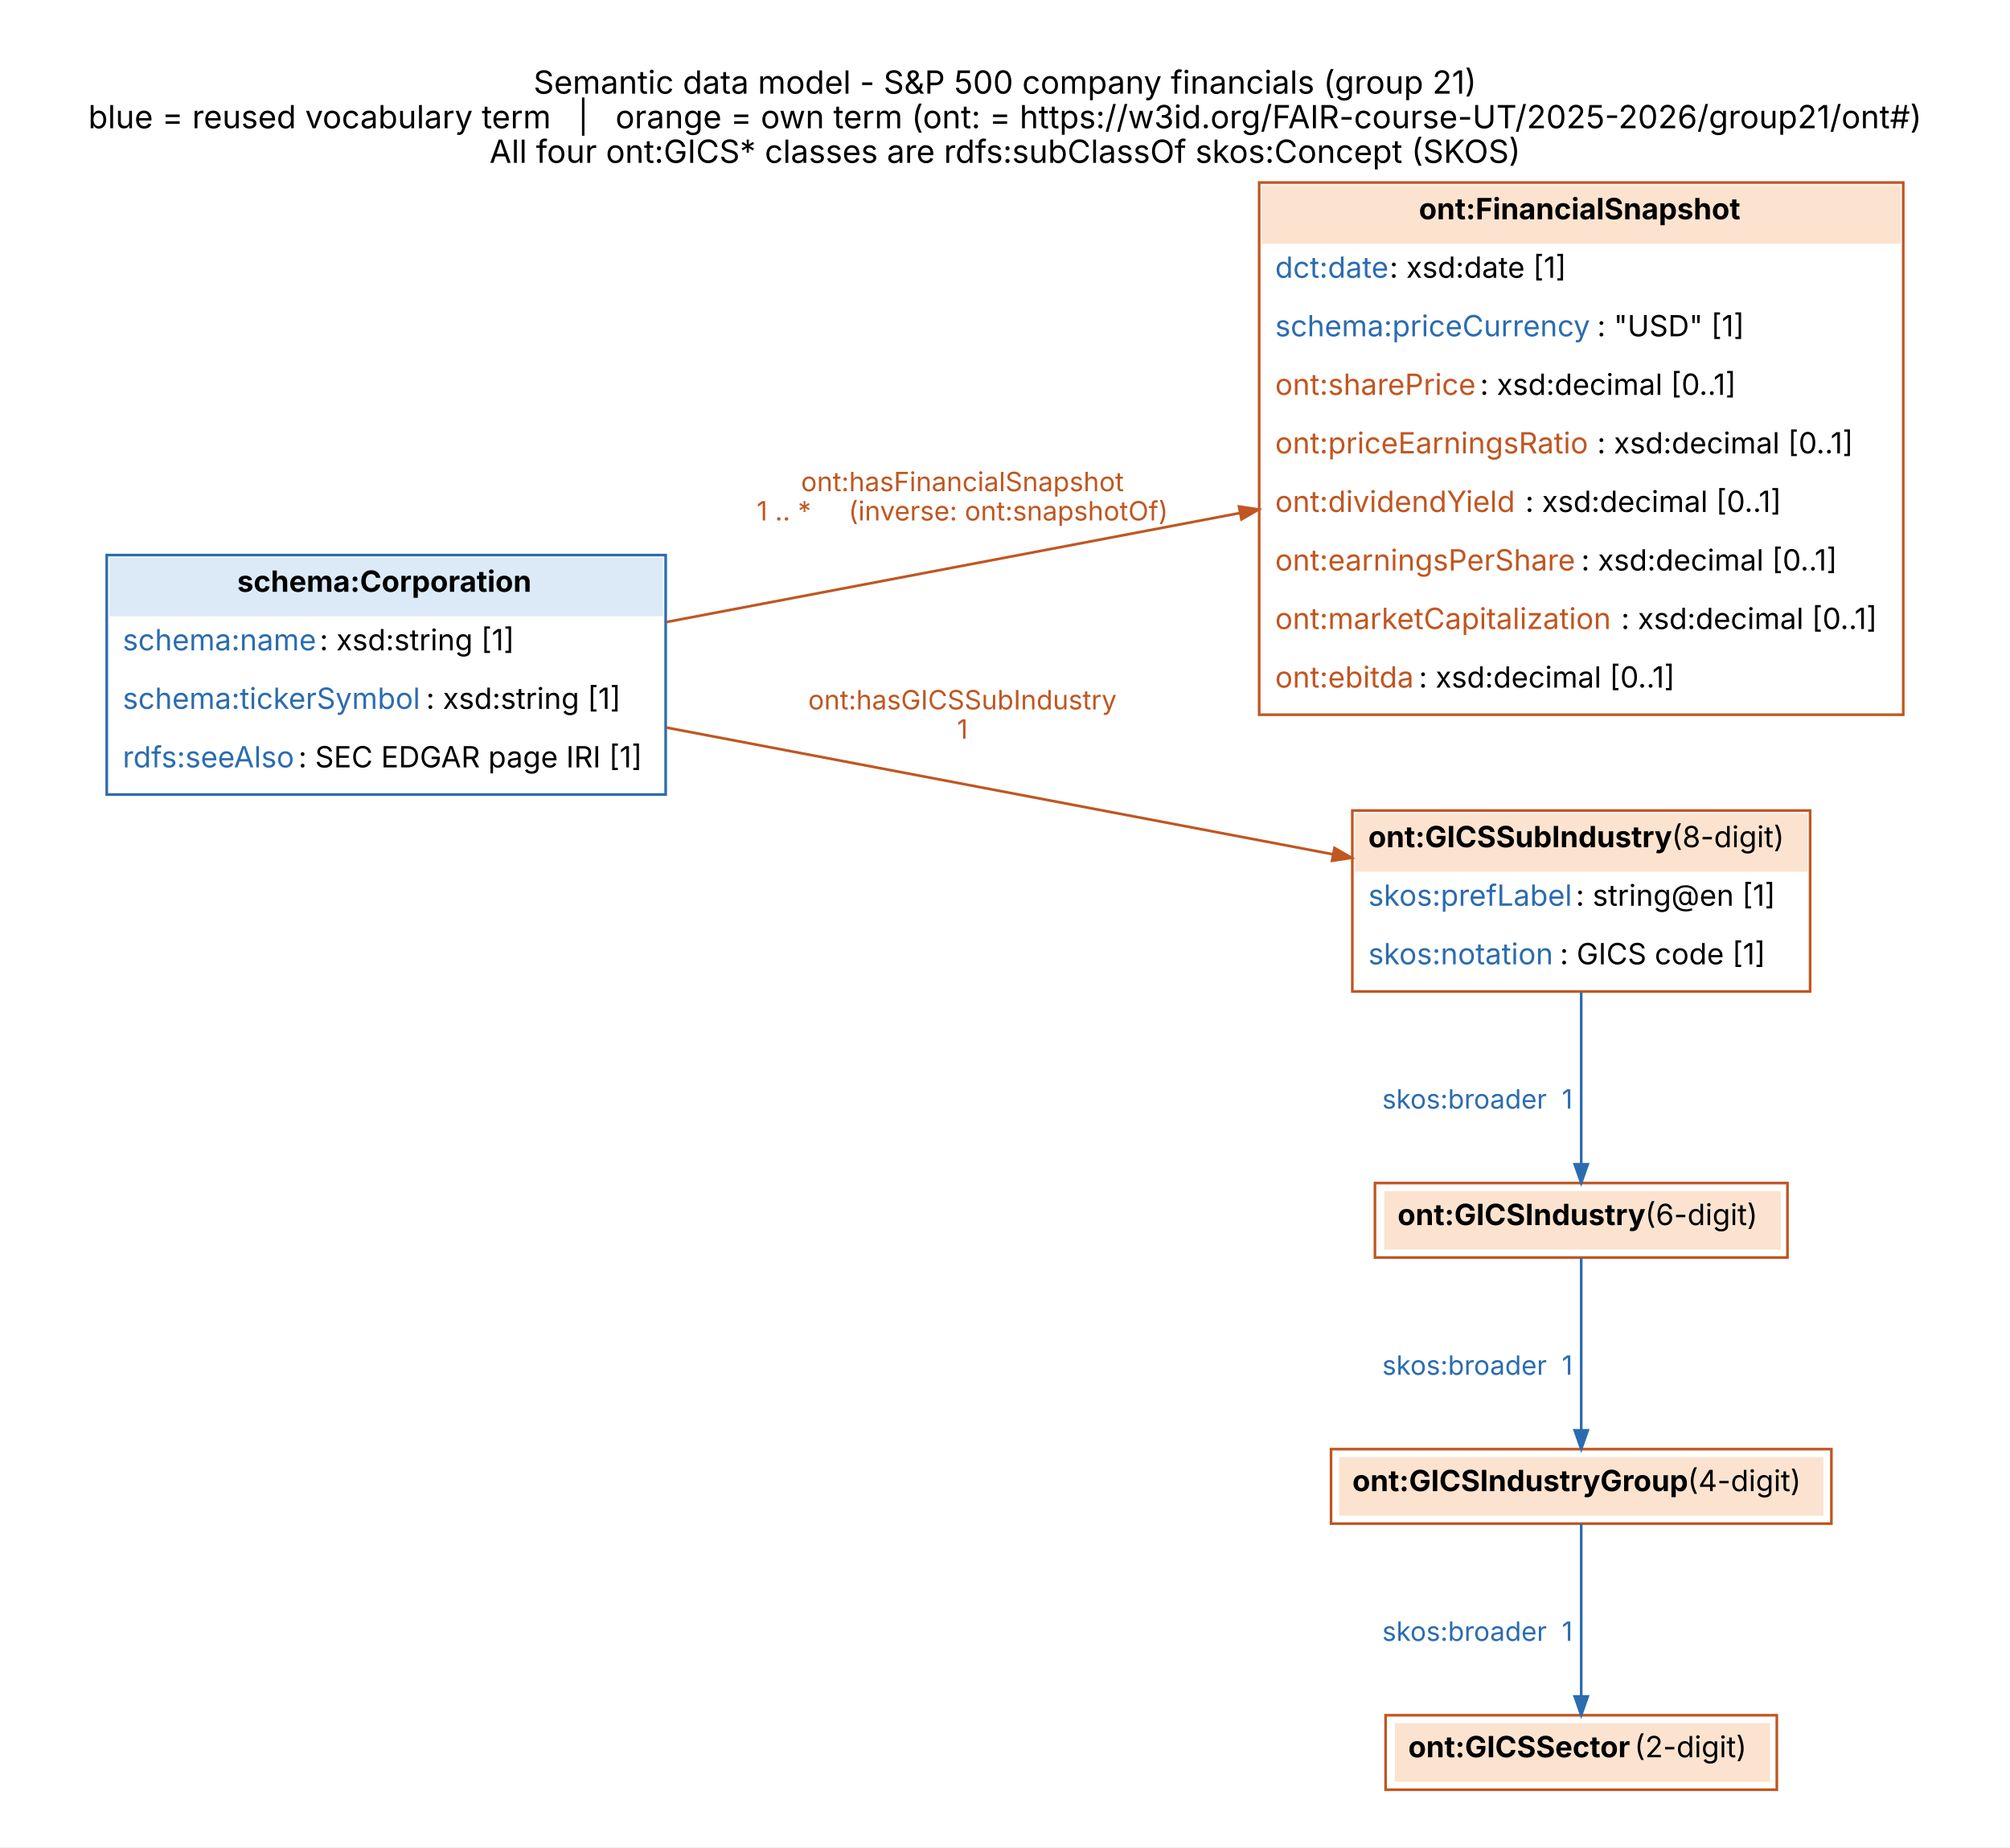
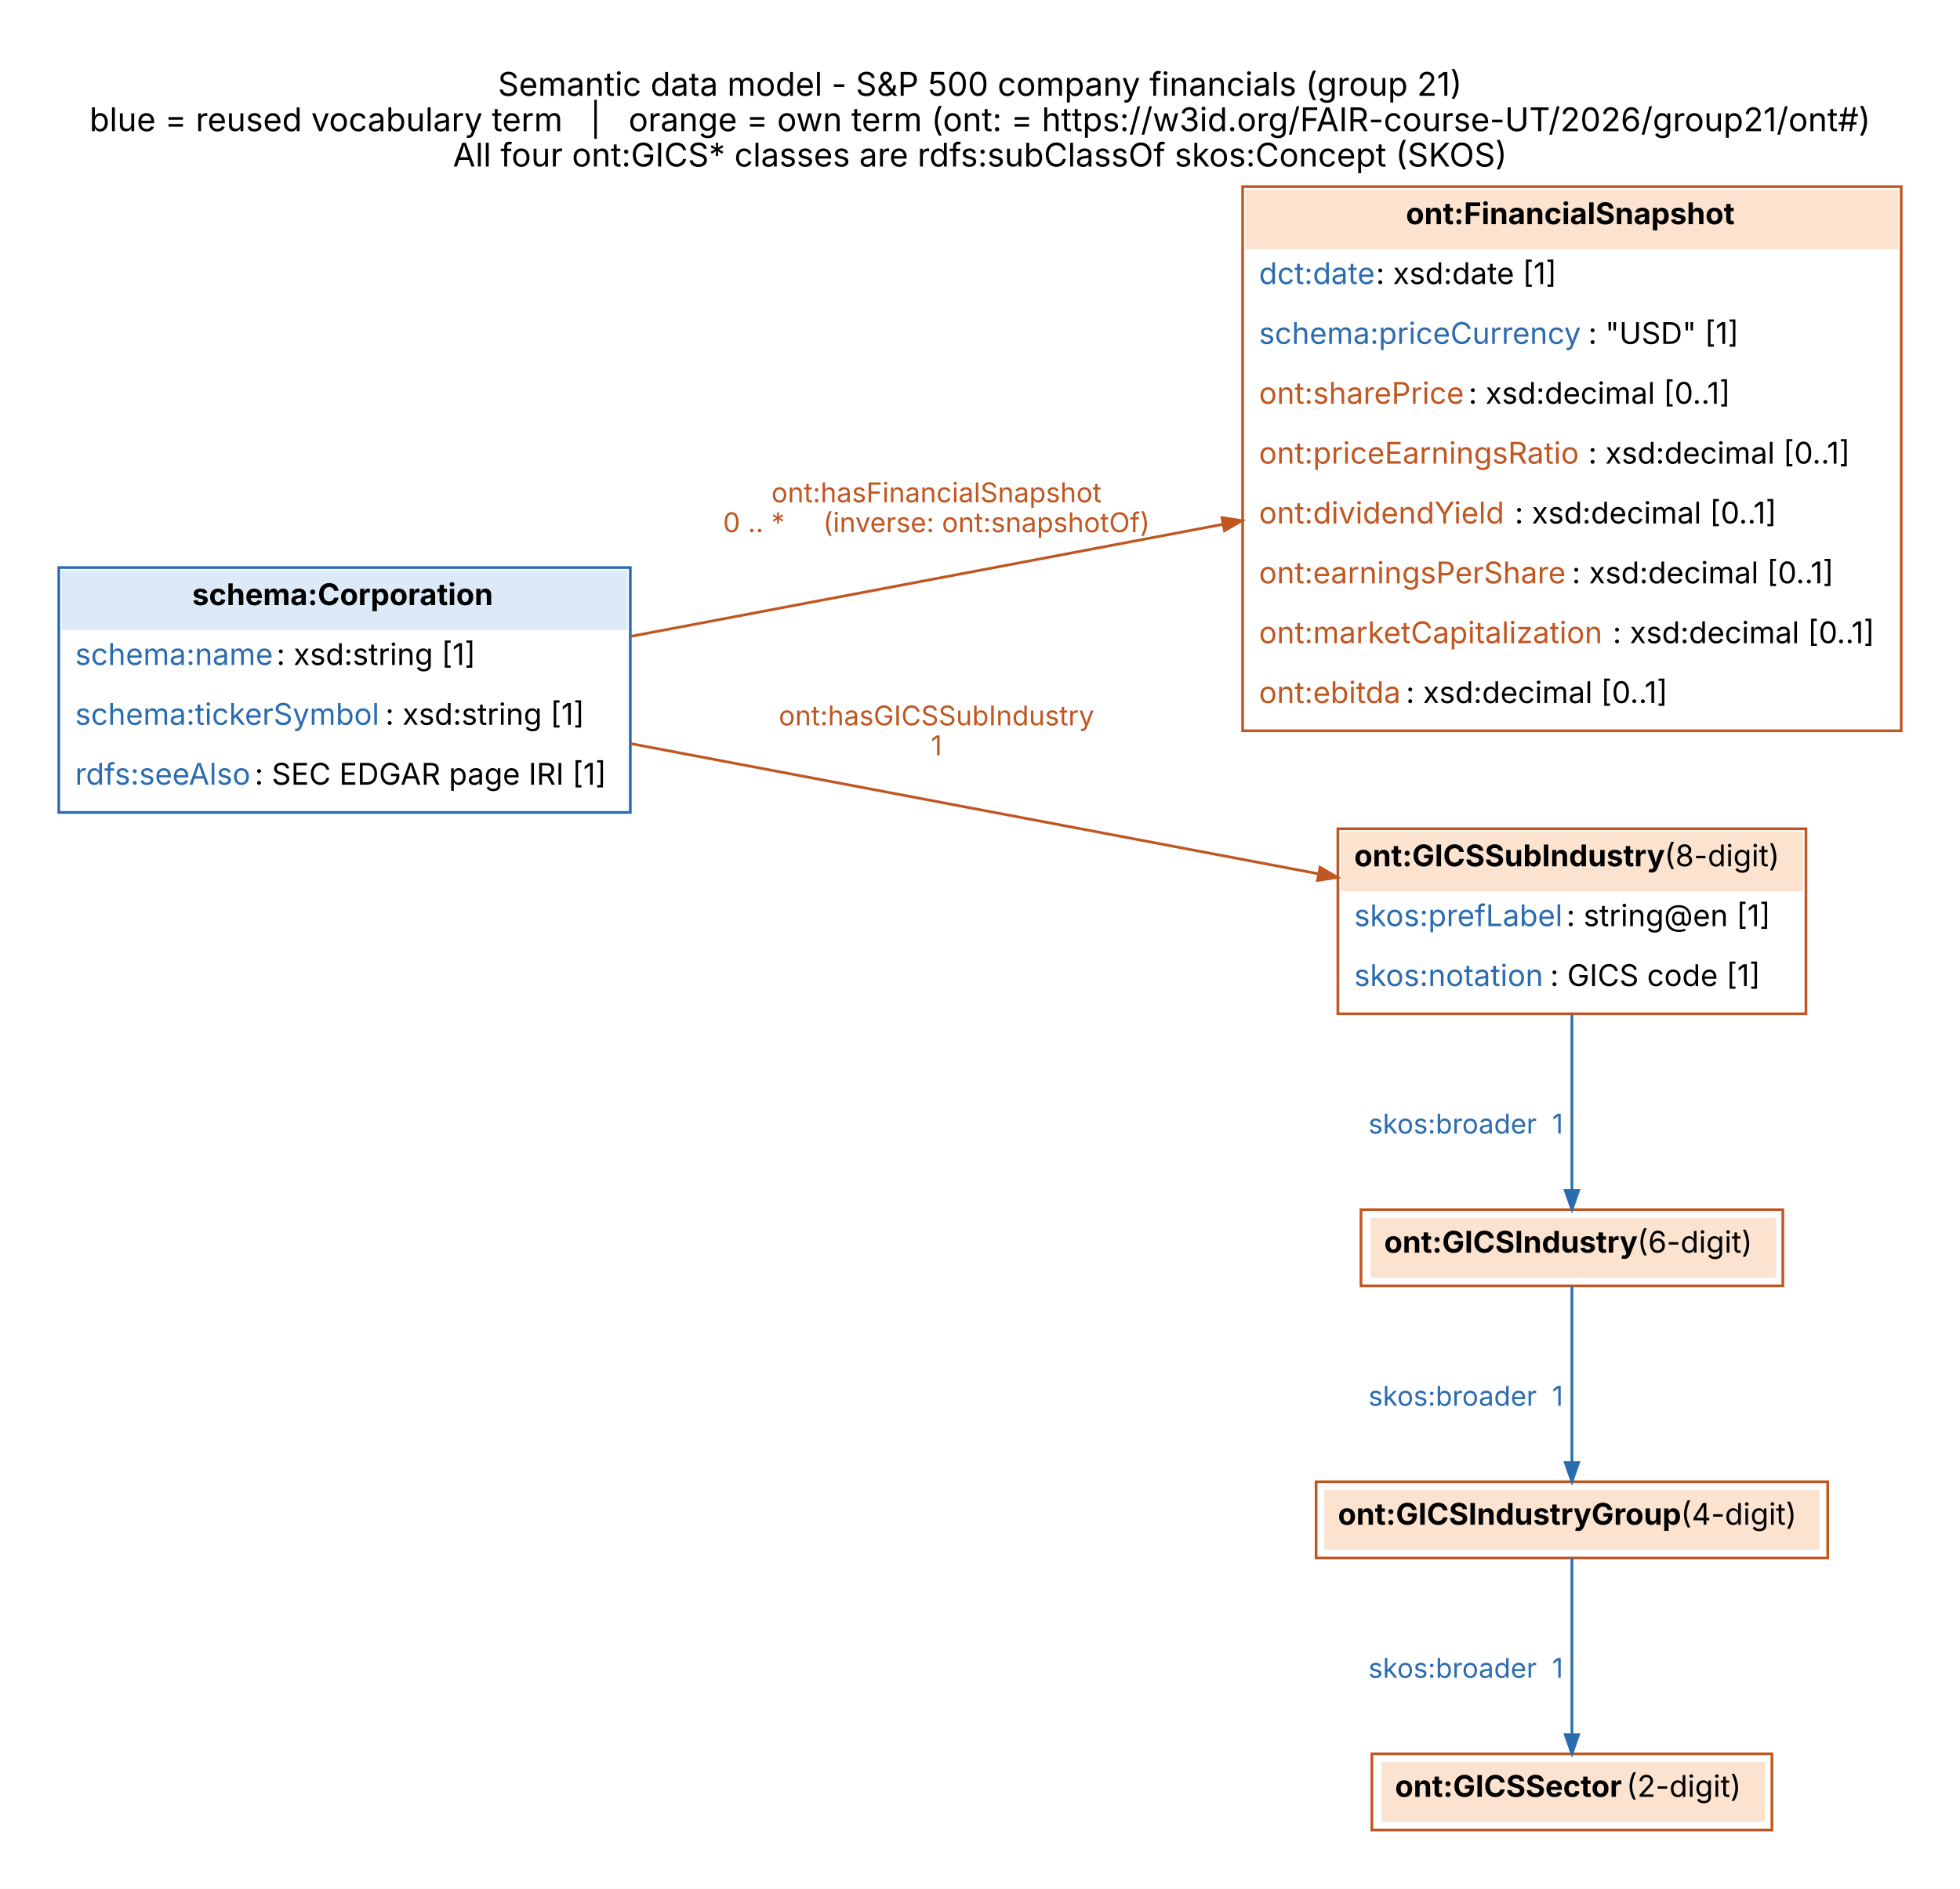
- <svg xmlns="http://www.w3.org/2000/svg" width="755pt" height="694pt" viewBox="0.00 0.00 755.20 694.20">
+ <svg xmlns="http://www.w3.org/2000/svg" width="720pt" height="694pt" viewBox="0.00 0.00 720.20 694.20">
  <g id="graph0" class="graph" transform="scale(1 1) rotate(0) translate(21.6 672.6)">
-     <polygon fill="white" stroke="transparent" points="-21.6,21.6 -21.6,-672.6 733.6,-672.6 733.6,21.6 -21.6,21.6" />
-     <text text-anchor="middle" x="356" y="-637.4" font-family="Inter" font-size="12.00">Semantic data model - S&amp;P 500 company financials (group 21)</text>
-     <text text-anchor="middle" x="356" y="-624.4" font-family="Inter" font-size="12.00">blue = reused vocabulary term   |   orange = own term (ont: = https://w3id.org/FAIR-course-UT/2025-2026/group21/ont#)</text>
-     <text text-anchor="middle" x="356" y="-611.4" font-family="Inter" font-size="12.00">All four ont:GICS* classes are rdfs:subClassOf skos:Concept (SKOS)</text>
+     <polygon fill="white" stroke="transparent" points="-21.6,21.6 -21.6,-672.6 698.6,-672.6 698.6,21.6 -21.6,21.6" />
+     <text text-anchor="middle" x="338.5" y="-637.4" font-family="Inter" font-size="12.00">Semantic data model - S&amp;P 500 company financials (group 21)</text>
+     <text text-anchor="middle" x="338.5" y="-624.4" font-family="Inter" font-size="12.00">blue = reused vocabulary term   |   orange = own term (ont: = https://w3id.org/FAIR-course-UT/2026/group21/ont#)</text>
+     <text text-anchor="middle" x="338.5" y="-611.4" font-family="Inter" font-size="12.00">All four ont:GICS* classes are rdfs:subClassOf skos:Concept (SKOS)</text>
    <g id="node1" class="node">
-       <polygon fill="#dceaf8" stroke="transparent" points="19.5,-441 19.5,-463 227.5,-463 227.5,-441 19.5,-441" />
-       <text text-anchor="start" x="67.5" y="-450.2" font-family="Inter" font-weight="bold" font-size="11.00">schema:Corporation</text>
-       <text text-anchor="start" x="24.5" y="-428.2" font-family="Inter" font-size="11.00" fill="#2b6cb0">schema:name</text>
-       <text text-anchor="start" x="98.5" y="-428.2" font-family="Inter" font-size="11.00"> : xsd:string [1]</text>
-       <text text-anchor="start" x="24.5" y="-406.2" font-family="Inter" font-size="11.00" fill="#2b6cb0">schema:tickerSymbol</text>
-       <text text-anchor="start" x="138.5" y="-406.2" font-family="Inter" font-size="11.00"> : xsd:string [1]</text>
-       <text text-anchor="start" x="24.5" y="-384.2" font-family="Inter" font-size="11.00" fill="#2b6cb0">rdfs:seeAlso</text>
-       <text text-anchor="start" x="90.5" y="-384.2" font-family="Inter" font-size="11.00"> : SEC EDGAR page IRI [1]</text>
-       <polygon fill="none" stroke="#2b6cb0" points="18.5,-374 18.5,-464 228.5,-464 228.5,-374 18.5,-374" />
+       <polygon fill="#dceaf8" stroke="transparent" points="1,-441 1,-463 209,-463 209,-441 1,-441" />
+       <text text-anchor="start" x="49" y="-450.2" font-family="Inter" font-weight="bold" font-size="11.00">schema:Corporation</text>
+       <text text-anchor="start" x="6" y="-428.2" font-family="Inter" font-size="11.00" fill="#2b6cb0">schema:name</text>
+       <text text-anchor="start" x="80" y="-428.2" font-family="Inter" font-size="11.00"> : xsd:string [1]</text>
+       <text text-anchor="start" x="6" y="-406.2" font-family="Inter" font-size="11.00" fill="#2b6cb0">schema:tickerSymbol</text>
+       <text text-anchor="start" x="120" y="-406.2" font-family="Inter" font-size="11.00"> : xsd:string [1]</text>
+       <text text-anchor="start" x="6" y="-384.2" font-family="Inter" font-size="11.00" fill="#2b6cb0">rdfs:seeAlso</text>
+       <text text-anchor="start" x="72" y="-384.2" font-family="Inter" font-size="11.00"> : SEC EDGAR page IRI [1]</text>
+       <polygon fill="none" stroke="#2b6cb0" points="0,-374 0,-464 210,-464 210,-374 0,-374" />
    </g>
    <g id="node2" class="node">
-       <polygon fill="#fbe3cf" stroke="transparent" points="452.5,-581 452.5,-603 692.5,-603 692.5,-581 452.5,-581" />
-       <text text-anchor="start" x="511.5" y="-590.2" font-family="Inter" font-weight="bold" font-size="11.00">ont:FinancialSnapshot</text>
-       <text text-anchor="start" x="457.5" y="-568.2" font-family="Inter" font-size="11.00" fill="#2b6cb0">dct:date</text>
-       <text text-anchor="start" x="500.5" y="-568.2" font-family="Inter" font-size="11.00"> : xsd:date [1]</text>
-       <text text-anchor="start" x="457.5" y="-546.2" font-family="Inter" font-size="11.00" fill="#2b6cb0">schema:priceCurrency</text>
-       <text text-anchor="start" x="578.5" y="-546.2" font-family="Inter" font-size="11.00"> : "USD" [1]</text>
-       <text text-anchor="start" x="457.5" y="-524.2" font-family="Inter" font-size="11.00" fill="#c05621">ont:sharePrice</text>
-       <text text-anchor="start" x="534.5" y="-524.2" font-family="Inter" font-size="11.00"> : xsd:decimal [0..1]</text>
-       <text text-anchor="start" x="457.5" y="-502.2" font-family="Inter" font-size="11.00" fill="#c05621">ont:priceEarningsRatio</text>
-       <text text-anchor="start" x="578.5" y="-502.2" font-family="Inter" font-size="11.00"> : xsd:decimal [0..1]</text>
-       <text text-anchor="start" x="457.5" y="-480.2" font-family="Inter" font-size="11.00" fill="#c05621">ont:dividendYield</text>
-       <text text-anchor="start" x="551.5" y="-480.2" font-family="Inter" font-size="11.00"> : xsd:decimal [0..1]</text>
-       <text text-anchor="start" x="457.5" y="-458.2" font-family="Inter" font-size="11.00" fill="#c05621">ont:earningsPerShare</text>
-       <text text-anchor="start" x="572.5" y="-458.2" font-family="Inter" font-size="11.00"> : xsd:decimal [0..1]</text>
-       <text text-anchor="start" x="457.5" y="-436.2" font-family="Inter" font-size="11.00" fill="#c05621">ont:marketCapitalization</text>
-       <text text-anchor="start" x="587.5" y="-436.2" font-family="Inter" font-size="11.00"> : xsd:decimal [0..1]</text>
-       <text text-anchor="start" x="457.5" y="-414.2" font-family="Inter" font-size="11.00" fill="#c05621">ont:ebitda</text>
-       <text text-anchor="start" x="511.5" y="-414.2" font-family="Inter" font-size="11.00"> : xsd:decimal [0..1]</text>
-       <polygon fill="none" stroke="#c05621" points="451.5,-404 451.5,-604 693.5,-604 693.5,-404 451.5,-404" />
+       <polygon fill="#fbe3cf" stroke="transparent" points="436,-581 436,-603 676,-603 676,-581 436,-581" />
+       <text text-anchor="start" x="495" y="-590.2" font-family="Inter" font-weight="bold" font-size="11.00">ont:FinancialSnapshot</text>
+       <text text-anchor="start" x="441" y="-568.2" font-family="Inter" font-size="11.00" fill="#2b6cb0">dct:date</text>
+       <text text-anchor="start" x="484" y="-568.2" font-family="Inter" font-size="11.00"> : xsd:date [1]</text>
+       <text text-anchor="start" x="441" y="-546.2" font-family="Inter" font-size="11.00" fill="#2b6cb0">schema:priceCurrency</text>
+       <text text-anchor="start" x="562" y="-546.2" font-family="Inter" font-size="11.00"> : "USD" [1]</text>
+       <text text-anchor="start" x="441" y="-524.2" font-family="Inter" font-size="11.00" fill="#c05621">ont:sharePrice</text>
+       <text text-anchor="start" x="518" y="-524.2" font-family="Inter" font-size="11.00"> : xsd:decimal [0..1]</text>
+       <text text-anchor="start" x="441" y="-502.2" font-family="Inter" font-size="11.00" fill="#c05621">ont:priceEarningsRatio</text>
+       <text text-anchor="start" x="562" y="-502.2" font-family="Inter" font-size="11.00"> : xsd:decimal [0..1]</text>
+       <text text-anchor="start" x="441" y="-480.2" font-family="Inter" font-size="11.00" fill="#c05621">ont:dividendYield</text>
+       <text text-anchor="start" x="535" y="-480.2" font-family="Inter" font-size="11.00"> : xsd:decimal [0..1]</text>
+       <text text-anchor="start" x="441" y="-458.2" font-family="Inter" font-size="11.00" fill="#c05621">ont:earningsPerShare</text>
+       <text text-anchor="start" x="556" y="-458.2" font-family="Inter" font-size="11.00"> : xsd:decimal [0..1]</text>
+       <text text-anchor="start" x="441" y="-436.2" font-family="Inter" font-size="11.00" fill="#c05621">ont:marketCapitalization</text>
+       <text text-anchor="start" x="571" y="-436.2" font-family="Inter" font-size="11.00"> : xsd:decimal [0..1]</text>
+       <text text-anchor="start" x="441" y="-414.2" font-family="Inter" font-size="11.00" fill="#c05621">ont:ebitda</text>
+       <text text-anchor="start" x="495" y="-414.2" font-family="Inter" font-size="11.00"> : xsd:decimal [0..1]</text>
+       <polygon fill="none" stroke="#c05621" points="435,-404 435,-604 677,-604 677,-404 435,-404" />
    </g>
    <g id="edge1" class="edge">
-       <path fill="none" stroke="#c05621" d="M228.74,-438.82C293.09,-451.06 376.09,-466.84 444.3,-479.81" />
-       <polygon fill="#c05621" stroke="#c05621" points="443.93,-482.24 451.27,-481.14 444.85,-477.42 443.93,-482.24" />
-       <text text-anchor="middle" x="340" y="-488" font-family="Inter" font-size="10.00" fill="#c05621">ont:hasFinancialSnapshot</text>
-       <text text-anchor="middle" x="340" y="-477" font-family="Inter" font-size="10.00" fill="#c05621">1 .. *     (inverse: ont:snapshotOf)</text>
+       <path fill="none" stroke="#c05621" d="M210.14,-438.71C275.01,-450.99 358.91,-466.88 427.72,-479.9" />
+       <polygon fill="#c05621" stroke="#c05621" points="427.42,-482.34 434.75,-481.24 428.33,-477.53 427.42,-482.34" />
+       <text text-anchor="middle" x="322.5" y="-488" font-family="Inter" font-size="10.00" fill="#c05621">ont:hasFinancialSnapshot</text>
+       <text text-anchor="middle" x="322.5" y="-477" font-family="Inter" font-size="10.00" fill="#c05621">0 .. *     (inverse: ont:snapshotOf)</text>
    </g>
    <g id="node3" class="node">
-       <polygon fill="#fbe3cf" stroke="transparent" points="487.5,-345 487.5,-367 657.5,-367 657.5,-345 487.5,-345" />
-       <text text-anchor="start" x="492.5" y="-354.2" font-family="Inter" font-weight="bold" font-size="11.00">ont:GICSSubIndustry</text>
-       <text text-anchor="start" x="606.5" y="-354.2" font-family="Inter" font-size="11.00"> (8-digit)</text>
-       <text text-anchor="start" x="492.5" y="-332.2" font-family="Inter" font-size="11.00" fill="#2b6cb0">skos:prefLabel</text>
-       <text text-anchor="start" x="570.5" y="-332.2" font-family="Inter" font-size="11.00"> : string@en [1]</text>
-       <text text-anchor="start" x="492.5" y="-310.2" font-family="Inter" font-size="11.00" fill="#2b6cb0">skos:notation</text>
-       <text text-anchor="start" x="564.5" y="-310.2" font-family="Inter" font-size="11.00"> : GICS code [1]</text>
-       <polygon fill="none" stroke="#c05621" points="486.5,-300 486.5,-368 658.5,-368 658.5,-300 486.5,-300" />
+       <polygon fill="#fbe3cf" stroke="transparent" points="471,-345 471,-367 641,-367 641,-345 471,-345" />
+       <text text-anchor="start" x="476" y="-354.2" font-family="Inter" font-weight="bold" font-size="11.00">ont:GICSSubIndustry</text>
+       <text text-anchor="start" x="590" y="-354.2" font-family="Inter" font-size="11.00"> (8-digit)</text>
+       <text text-anchor="start" x="476" y="-332.2" font-family="Inter" font-size="11.00" fill="#2b6cb0">skos:prefLabel</text>
+       <text text-anchor="start" x="554" y="-332.2" font-family="Inter" font-size="11.00"> : string@en [1]</text>
+       <text text-anchor="start" x="476" y="-310.2" font-family="Inter" font-size="11.00" fill="#2b6cb0">skos:notation</text>
+       <text text-anchor="start" x="548" y="-310.2" font-family="Inter" font-size="11.00"> : GICS code [1]</text>
+       <polygon fill="none" stroke="#c05621" points="470,-300 470,-368 642,-368 642,-300 470,-300" />
    </g>
    <g id="edge2" class="edge">
-       <path fill="none" stroke="#c05621" d="M228.74,-399.18C304.59,-384.76 406.35,-365.4 479.26,-351.54" />
-       <polygon fill="#c05621" stroke="#c05621" points="479.8,-353.93 486.22,-350.22 478.89,-349.12 479.8,-353.93" />
-       <text text-anchor="middle" x="340" y="-406" font-family="Inter" font-size="10.00" fill="#c05621">ont:hasGICSSubIndustry</text>
-       <text text-anchor="middle" x="340" y="-395" font-family="Inter" font-size="10.00" fill="#c05621">1</text>
+       <path fill="none" stroke="#c05621" d="M210.14,-399.29C286.56,-384.82 389.39,-365.35 462.84,-351.45" />
+       <polygon fill="#c05621" stroke="#c05621" points="463.43,-353.83 469.85,-350.12 462.52,-349.01 463.43,-353.83" />
+       <text text-anchor="middle" x="322.5" y="-406" font-family="Inter" font-size="10.00" fill="#c05621">ont:hasGICSSubIndustry</text>
+       <text text-anchor="middle" x="322.5" y="-395" font-family="Inter" font-size="10.00" fill="#c05621">1</text>
    </g>
    <g id="node4" class="node">
-       <polygon fill="#fbe3cf" stroke="transparent" points="498.5,-203 498.5,-225 647.5,-225 647.5,-203 498.5,-203" />
-       <text text-anchor="start" x="503.5" y="-212.2" font-family="Inter" font-weight="bold" font-size="11.00">ont:GICSIndustry</text>
-       <text text-anchor="start" x="596.5" y="-212.2" font-family="Inter" font-size="11.00"> (6-digit)</text>
-       <polygon fill="none" stroke="#c05621" points="495,-200 495,-228 650,-228 650,-200 495,-200" />
+       <polygon fill="#fbe3cf" stroke="transparent" points="482,-203 482,-225 631,-225 631,-203 482,-203" />
+       <text text-anchor="start" x="487" y="-212.2" font-family="Inter" font-weight="bold" font-size="11.00">ont:GICSIndustry</text>
+       <text text-anchor="start" x="580" y="-212.2" font-family="Inter" font-size="11.00"> (6-digit)</text>
+       <polygon fill="none" stroke="#c05621" points="478.5,-200 478.5,-228 633.5,-228 633.5,-200 478.5,-200" />
    </g>
    <g id="edge3" class="edge">
-       <path fill="none" stroke="#2b6cb0" d="M572.5,-299.65C572.5,-278.21 572.5,-256.77 572.5,-235.33" />
-       <polygon fill="#2b6cb0" stroke="#2b6cb0" points="574.95,-235.06 572.5,-228.06 570.05,-235.06 574.95,-235.06" />
-       <text text-anchor="middle" x="533.5" y="-255.98" font-family="Inter" font-size="10.00" fill="#2b6cb0">  skos:broader  1</text>
+       <path fill="none" stroke="#2b6cb0" d="M556,-299.65C556,-278.21 556,-256.77 556,-235.33" />
+       <polygon fill="#2b6cb0" stroke="#2b6cb0" points="558.45,-235.06 556,-228.06 553.55,-235.06 558.45,-235.06" />
+       <text text-anchor="middle" x="517" y="-255.98" font-family="Inter" font-size="10.00" fill="#2b6cb0">  skos:broader  1</text>
    </g>
    <g id="node5" class="node">
-       <polygon fill="#fbe3cf" stroke="transparent" points="481.5,-103 481.5,-125 663.5,-125 663.5,-103 481.5,-103" />
-       <text text-anchor="start" x="486.5" y="-112.2" font-family="Inter" font-weight="bold" font-size="11.00">ont:GICSIndustryGroup</text>
-       <text text-anchor="start" x="612.5" y="-112.2" font-family="Inter" font-size="11.00"> (4-digit)</text>
-       <polygon fill="none" stroke="#c05621" points="478.5,-100 478.5,-128 666.5,-128 666.5,-100 478.5,-100" />
+       <polygon fill="#fbe3cf" stroke="transparent" points="465,-103 465,-125 647,-125 647,-103 465,-103" />
+       <text text-anchor="start" x="470" y="-112.2" font-family="Inter" font-weight="bold" font-size="11.00">ont:GICSIndustryGroup</text>
+       <text text-anchor="start" x="596" y="-112.2" font-family="Inter" font-size="11.00"> (4-digit)</text>
+       <polygon fill="none" stroke="#c05621" points="462,-100 462,-128 650,-128 650,-100 462,-100" />
    </g>
    <g id="edge4" class="edge">
-       <path fill="none" stroke="#2b6cb0" d="M572.5,-199.9C572.5,-178.29 572.5,-156.69 572.5,-135.08" />
-       <polygon fill="#2b6cb0" stroke="#2b6cb0" points="574.95,-135.06 572.5,-128.06 570.05,-135.06 574.95,-135.06" />
-       <text text-anchor="middle" x="533.5" y="-155.94" font-family="Inter" font-size="10.00" fill="#2b6cb0">  skos:broader  1</text>
+       <path fill="none" stroke="#2b6cb0" d="M556,-199.9C556,-178.29 556,-156.69 556,-135.08" />
+       <polygon fill="#2b6cb0" stroke="#2b6cb0" points="558.45,-135.06 556,-128.06 553.55,-135.06 558.45,-135.06" />
+       <text text-anchor="middle" x="517" y="-155.94" font-family="Inter" font-size="10.00" fill="#2b6cb0">  skos:broader  1</text>
    </g>
    <g id="node6" class="node">
-       <polygon fill="#fbe3cf" stroke="transparent" points="502.5,-3 502.5,-25 643.5,-25 643.5,-3 502.5,-3" />
-       <text text-anchor="start" x="507.5" y="-12.2" font-family="Inter" font-weight="bold" font-size="11.00">ont:GICSSector</text>
-       <text text-anchor="start" x="592.5" y="-12.2" font-family="Inter" font-size="11.00"> (2-digit)</text>
-       <polygon fill="none" stroke="#c05621" points="499,0 499,-28 646,-28 646,0 499,0" />
+       <polygon fill="#fbe3cf" stroke="transparent" points="486,-3 486,-25 627,-25 627,-3 486,-3" />
+       <text text-anchor="start" x="491" y="-12.2" font-family="Inter" font-weight="bold" font-size="11.00">ont:GICSSector</text>
+       <text text-anchor="start" x="576" y="-12.2" font-family="Inter" font-size="11.00"> (2-digit)</text>
+       <polygon fill="none" stroke="#c05621" points="482.5,0 482.5,-28 629.5,-28 629.5,0 482.5,0" />
    </g>
    <g id="edge5" class="edge">
-       <path fill="none" stroke="#2b6cb0" d="M572.5,-99.9C572.5,-78.29 572.5,-56.69 572.5,-35.08" />
-       <polygon fill="#2b6cb0" stroke="#2b6cb0" points="574.95,-35.06 572.5,-28.06 570.05,-35.06 574.95,-35.06" />
-       <text text-anchor="middle" x="533.5" y="-55.94" font-family="Inter" font-size="10.00" fill="#2b6cb0">  skos:broader  1</text>
+       <path fill="none" stroke="#2b6cb0" d="M556,-99.9C556,-78.29 556,-56.69 556,-35.08" />
+       <polygon fill="#2b6cb0" stroke="#2b6cb0" points="558.45,-35.06 556,-28.06 553.55,-35.06 558.45,-35.06" />
+       <text text-anchor="middle" x="517" y="-55.94" font-family="Inter" font-size="10.00" fill="#2b6cb0">  skos:broader  1</text>
    </g>
  </g>
</svg>
